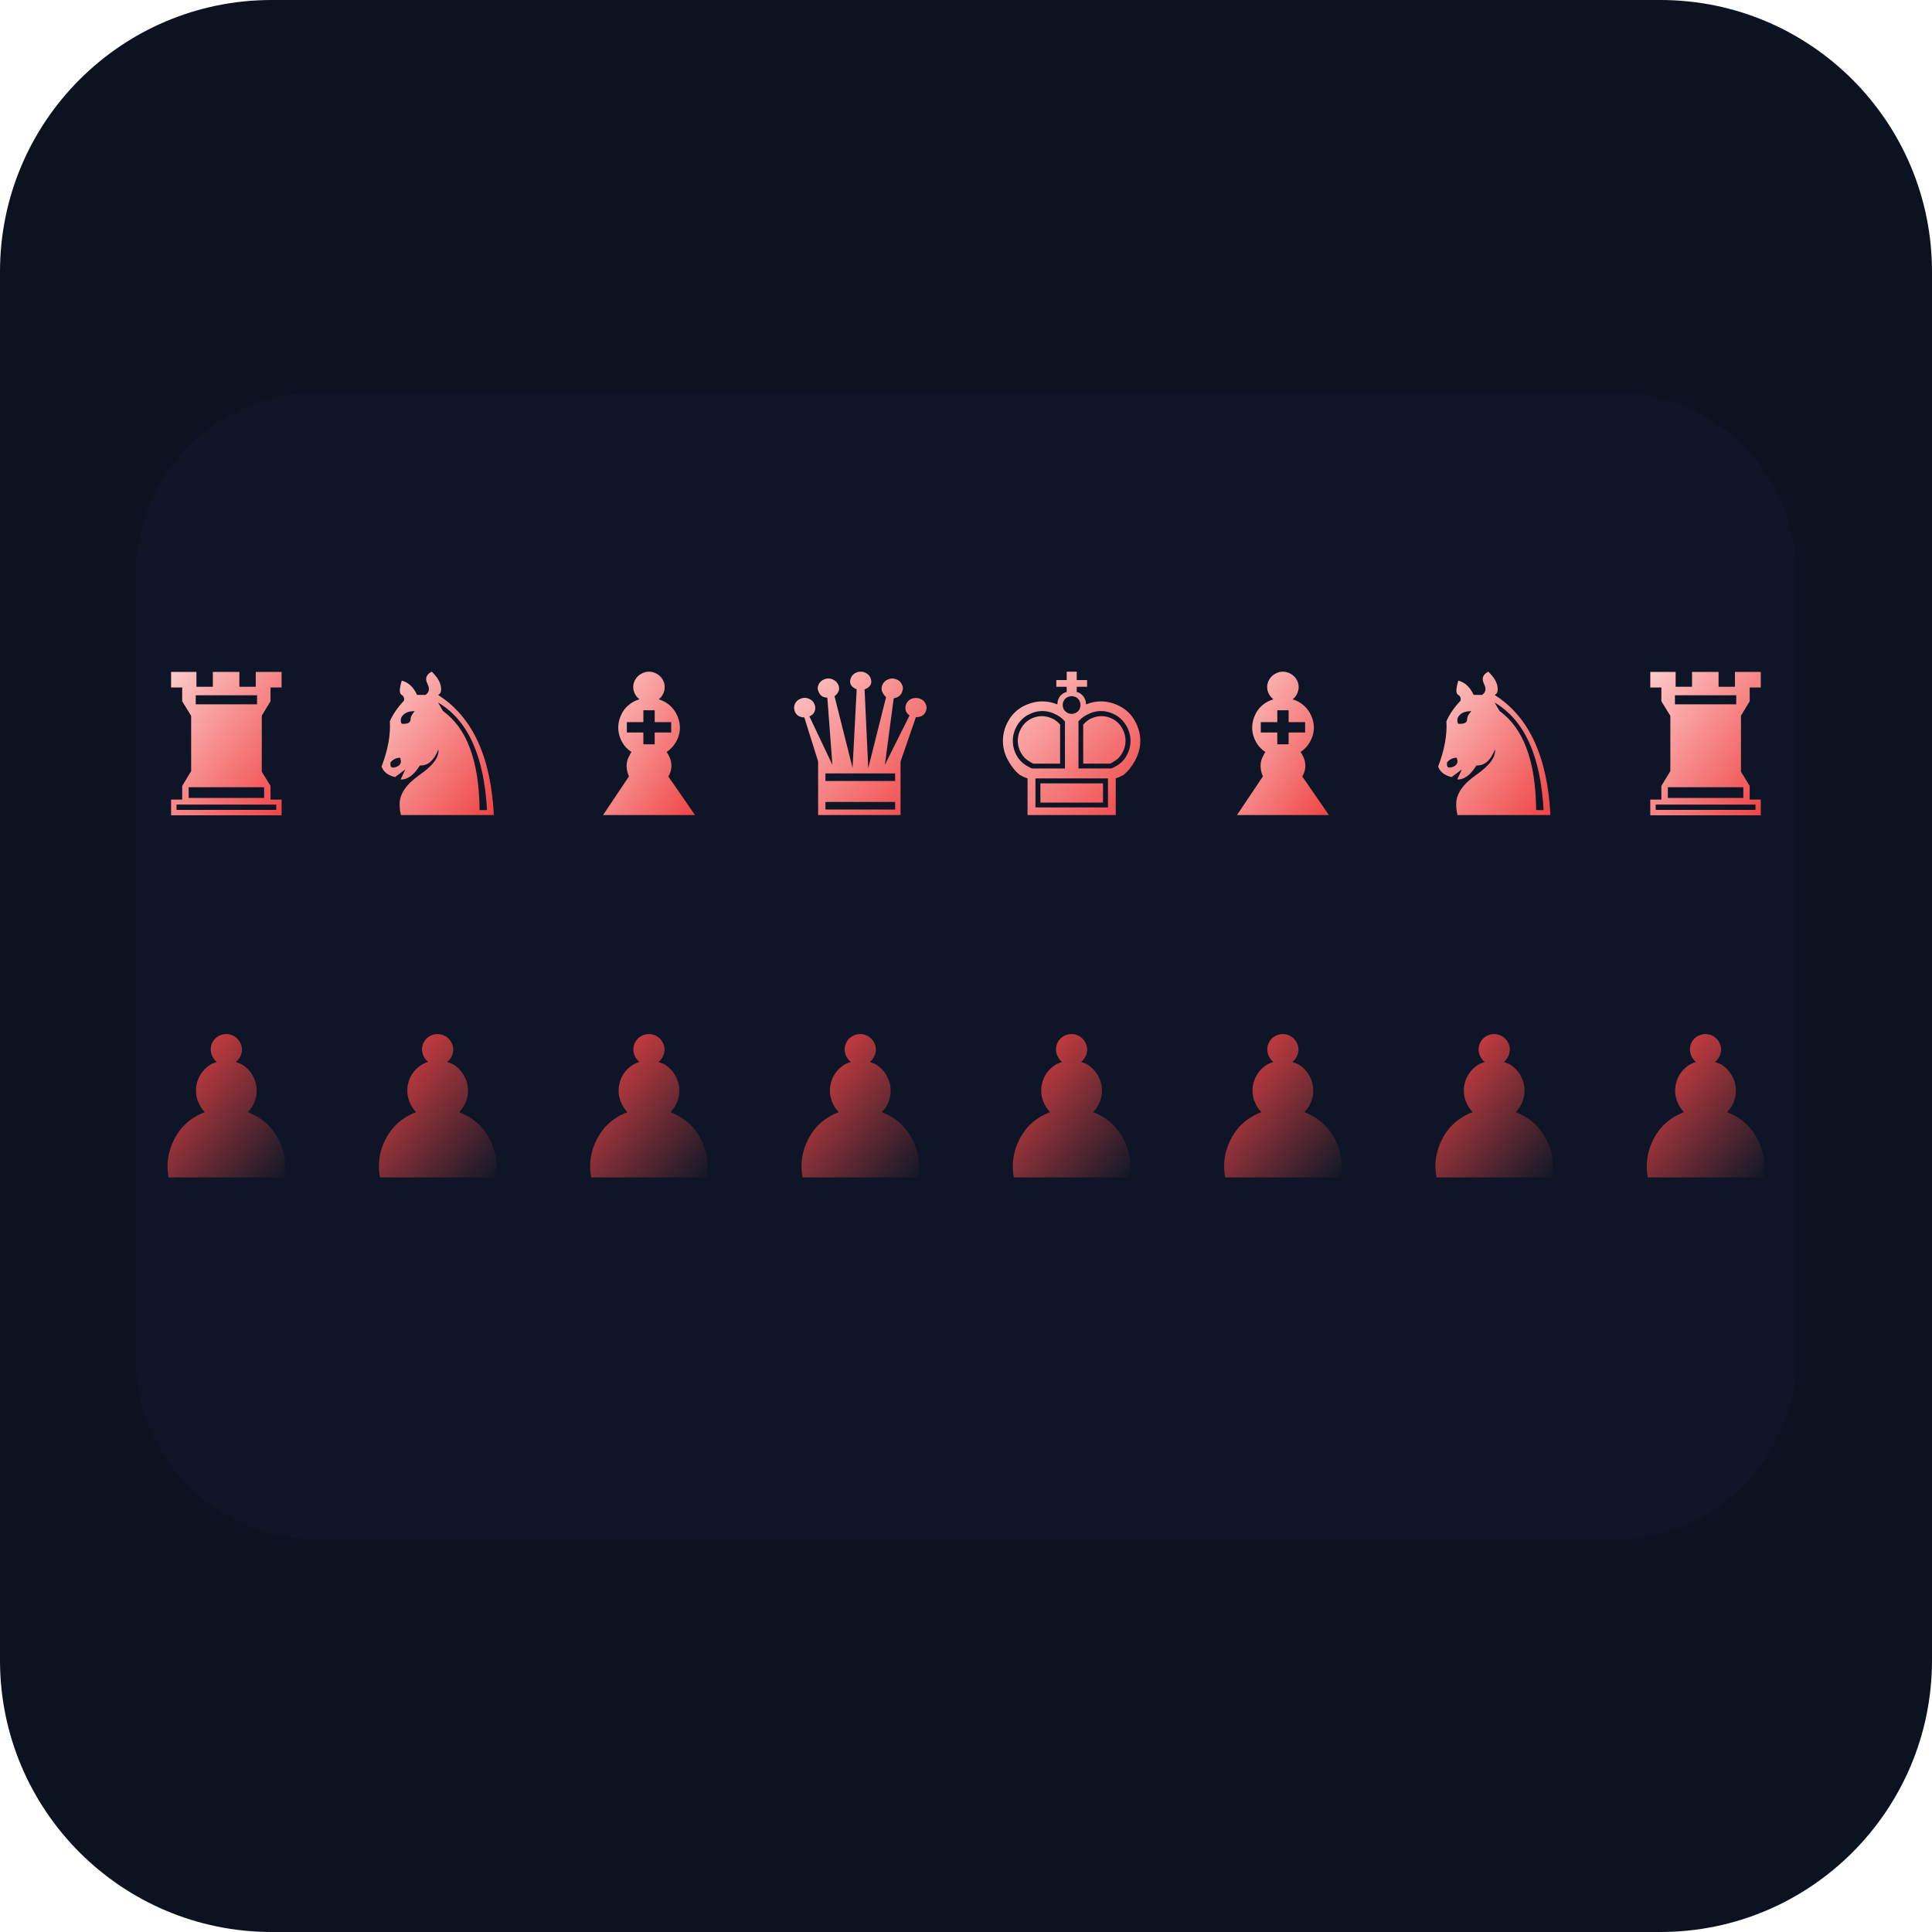
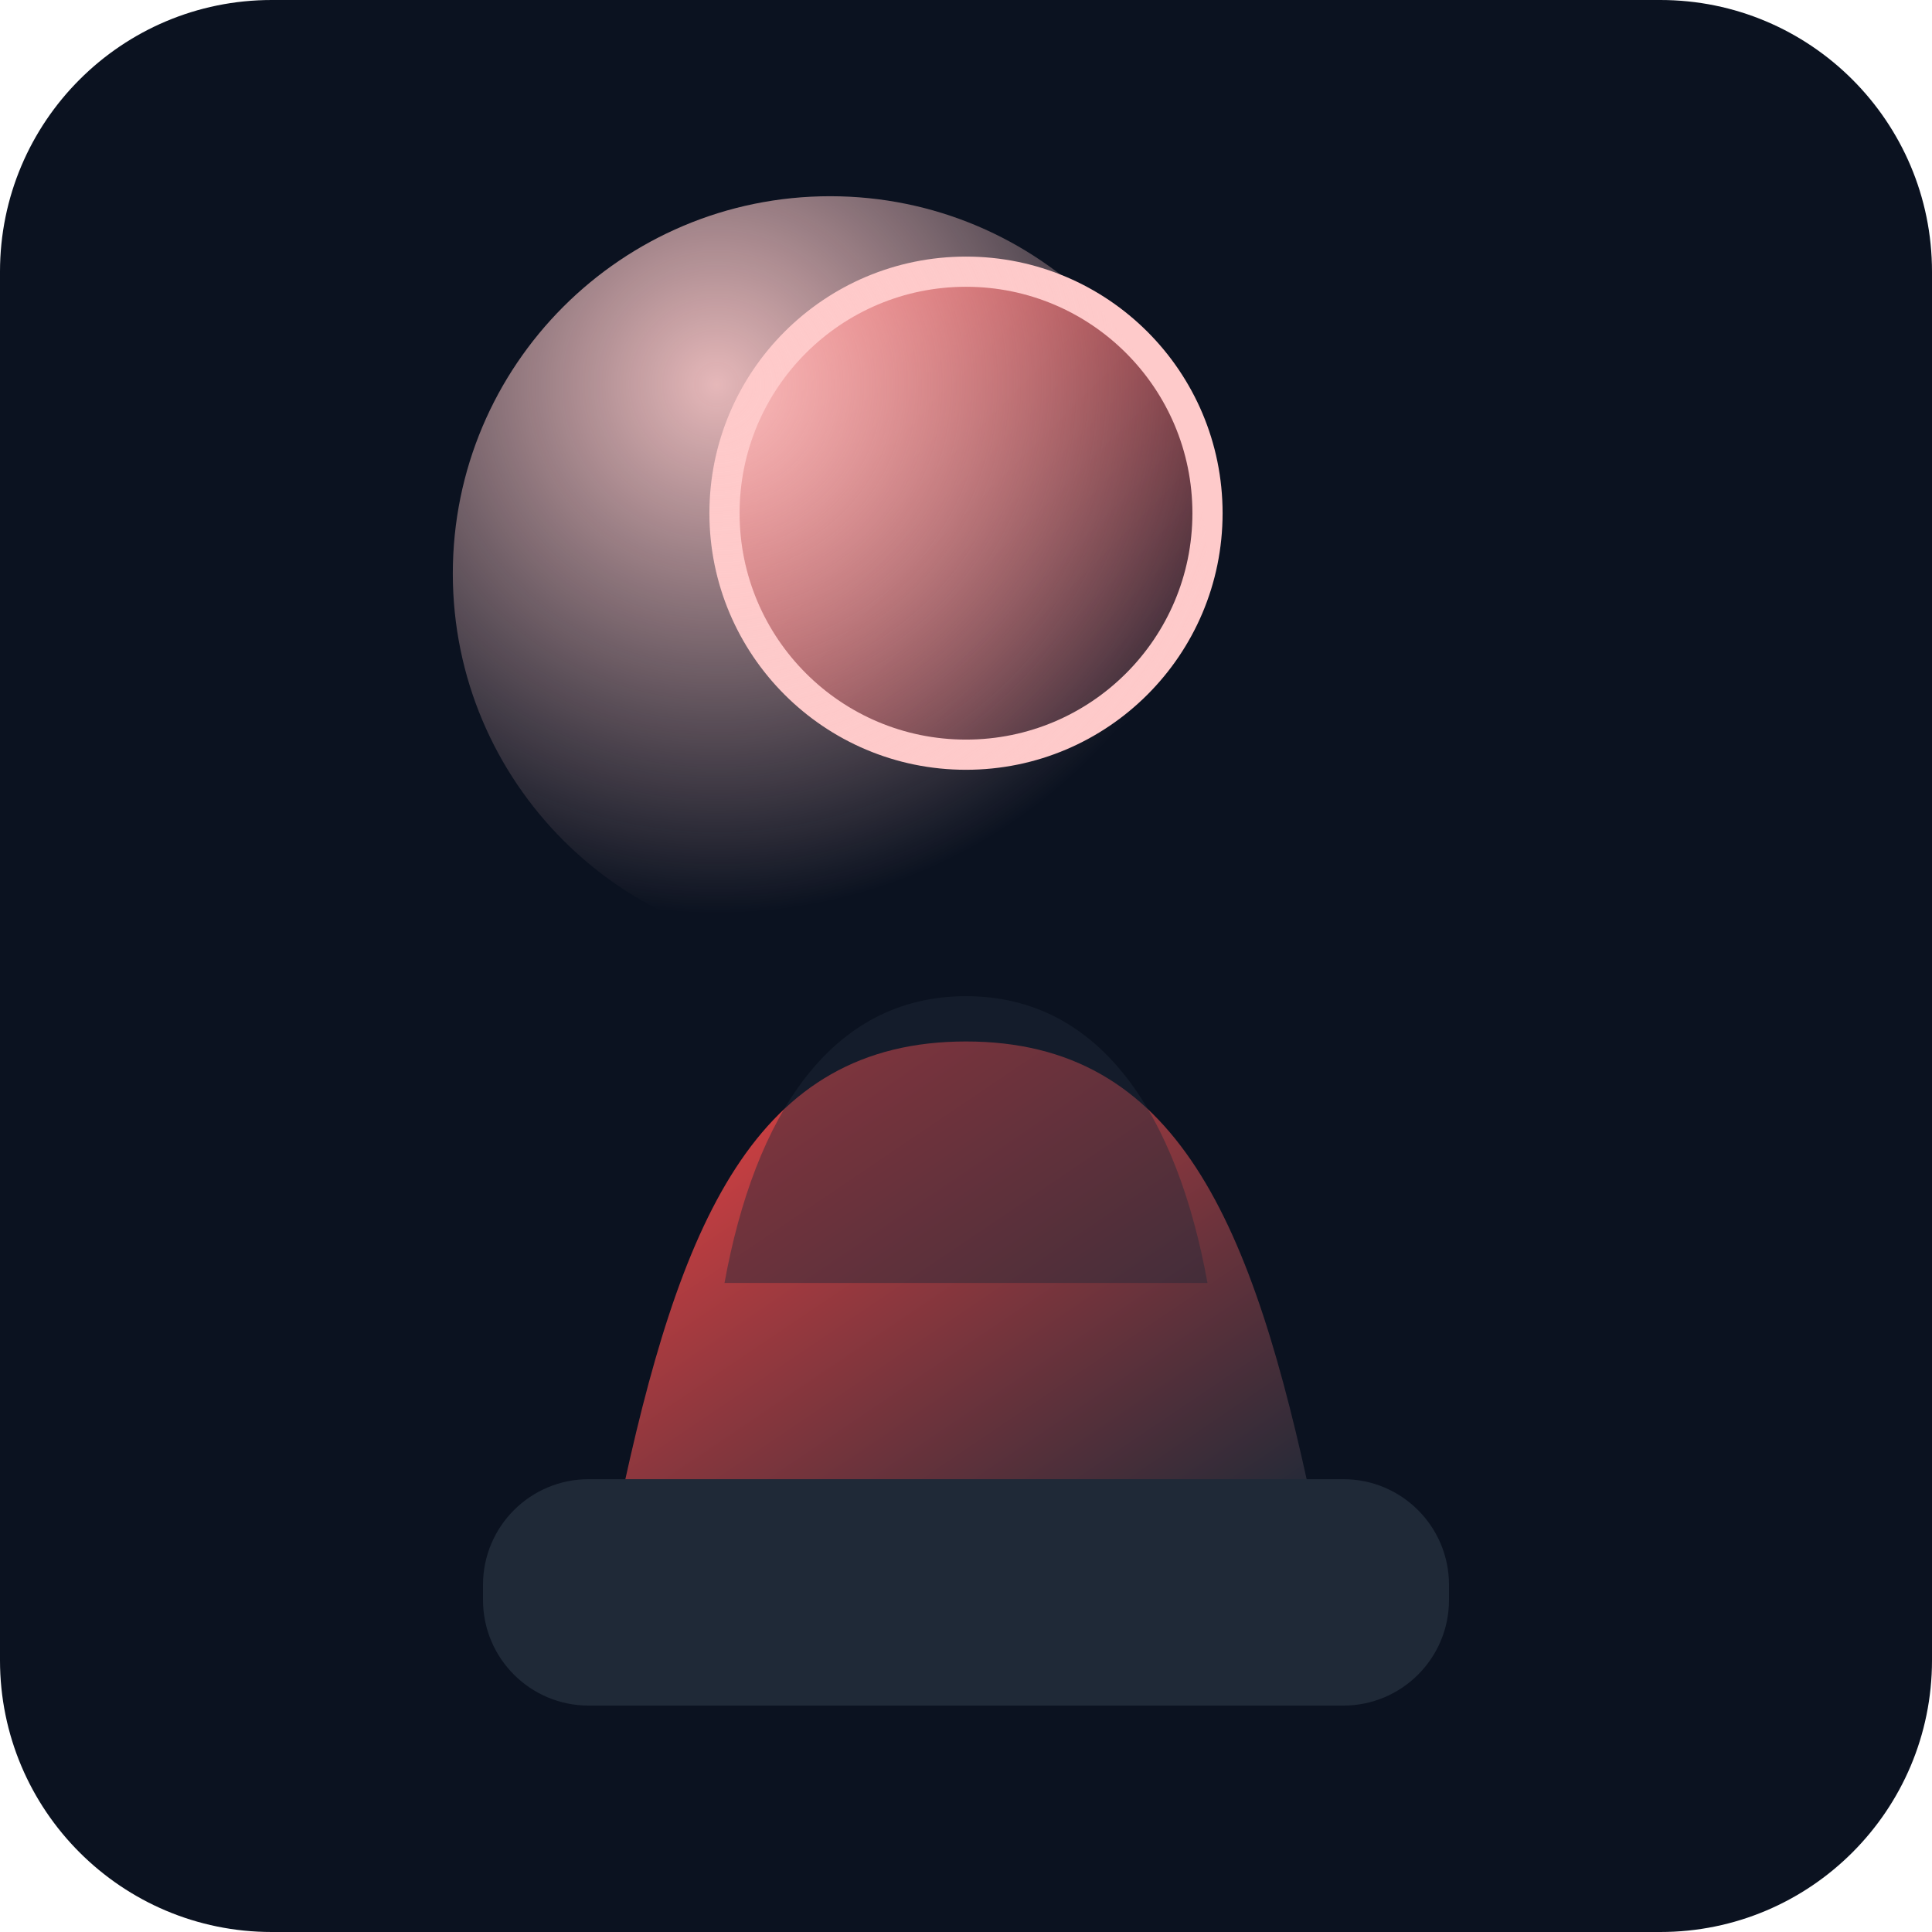
<svg xmlns="http://www.w3.org/2000/svg" width="256" height="256" viewBox="0 0 256 256">
  <defs>
-     <linearGradient id="piece" x1="0" y1="0" x2="1" y2="1">
+     <radialGradient id="shine" cx="35%" cy="25%" r="70%">
+       <stop offset="0%" stop-color="#fecaca" stop-opacity="0.9" />
+       <stop offset="100%" stop-color="#fecaca" stop-opacity="0" />
+     </radialGradient>
+     <linearGradient id="body" x1="0" y1="0" x2="1" y2="1">
      <stop offset="0%" stop-color="#ef4444" />
-       <stop offset="100%" stop-color="#111827" />
-     </linearGradient>
-     <linearGradient id="pieceAlt" x1="0" y1="0" x2="1" y2="1">
-       <stop offset="0%" stop-color="#fecaca" />
-       <stop offset="100%" stop-color="#ef4444" />
+       <stop offset="100%" stop-color="#1f2937" />
    </linearGradient>
  </defs>
  <rect width="256" height="256" rx="36" fill="#0b1220" />
-   <rect x="18" y="52" width="220" height="152" rx="24" fill="#0f172a" opacity="0.65" />
-   <g font-family="'DejaVu Sans','Segoe UI Symbol','Noto Sans Symbols2','Apple Symbols',sans-serif" font-size="26" font-weight="700" text-anchor="middle">
-     <text x="30" y="108" fill="url(#pieceAlt)">♜</text>
-     <text x="58" y="108" fill="url(#pieceAlt)">♞</text>
-     <text x="86" y="108" fill="url(#pieceAlt)">♝</text>
-     <text x="114" y="108" fill="url(#pieceAlt)">♛</text>
-     <text x="142" y="108" fill="url(#pieceAlt)">♚</text>
-     <text x="170" y="108" fill="url(#pieceAlt)">♝</text>
-     <text x="198" y="108" fill="url(#pieceAlt)">♞</text>
-     <text x="226" y="108" fill="url(#pieceAlt)">♜</text>
-     <text x="30" y="156" fill="url(#piece)">♟</text>
-     <text x="58" y="156" fill="url(#piece)">♟</text>
-     <text x="86" y="156" fill="url(#piece)">♟</text>
-     <text x="114" y="156" fill="url(#piece)">♟</text>
-     <text x="142" y="156" fill="url(#piece)">♟</text>
-     <text x="170" y="156" fill="url(#piece)">♟</text>
-     <text x="198" y="156" fill="url(#piece)">♟</text>
-     <text x="226" y="156" fill="url(#piece)">♟</text>
-   </g>
+   <circle cx="128" cy="68" r="32" fill="url(#body)" stroke="#fecaca" stroke-width="4" />
+   <path d="M82 200c8-38 18-62 46-62s38 24 46 62" fill="url(#body)" />
+   <path d="M96 170c4-22 14-38 32-38s28 16 32 38" fill="#1f2937" opacity="0.45" />
+   <rect x="64" y="196" width="128" height="30" rx="14" fill="#1f2937" />
+   <circle cx="110" cy="76" r="50" fill="url(#shine)" />
</svg>
